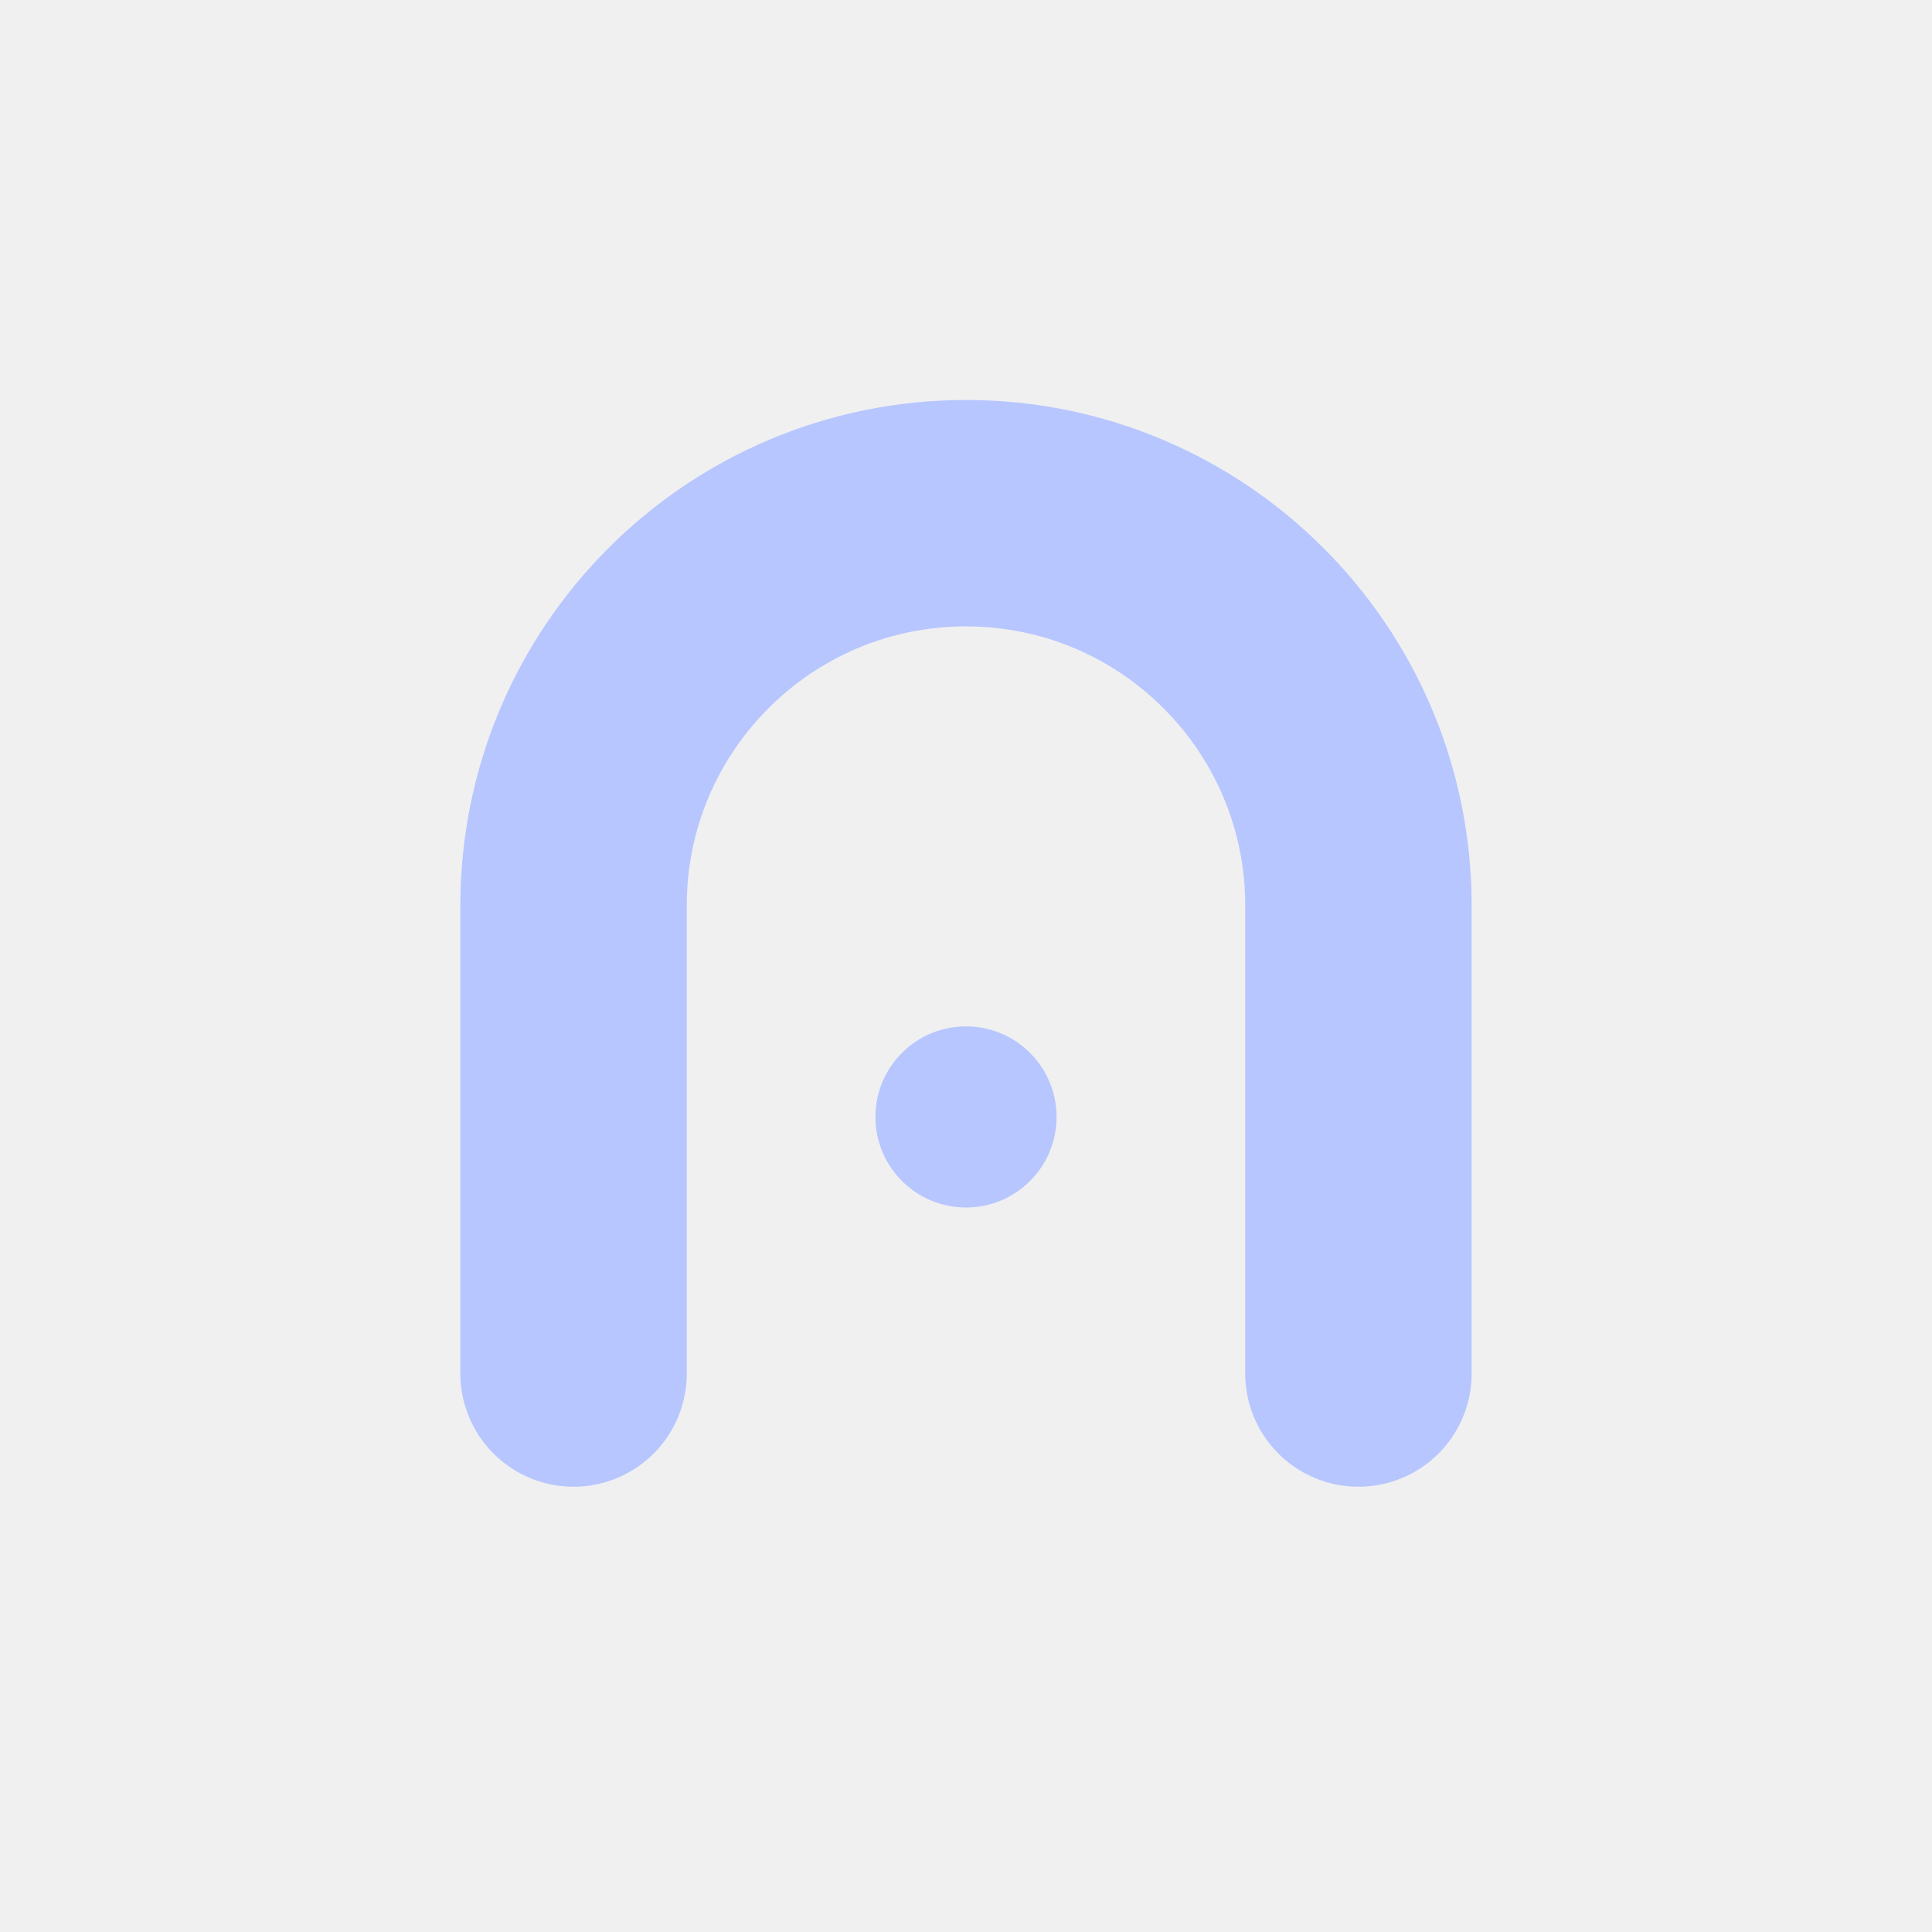
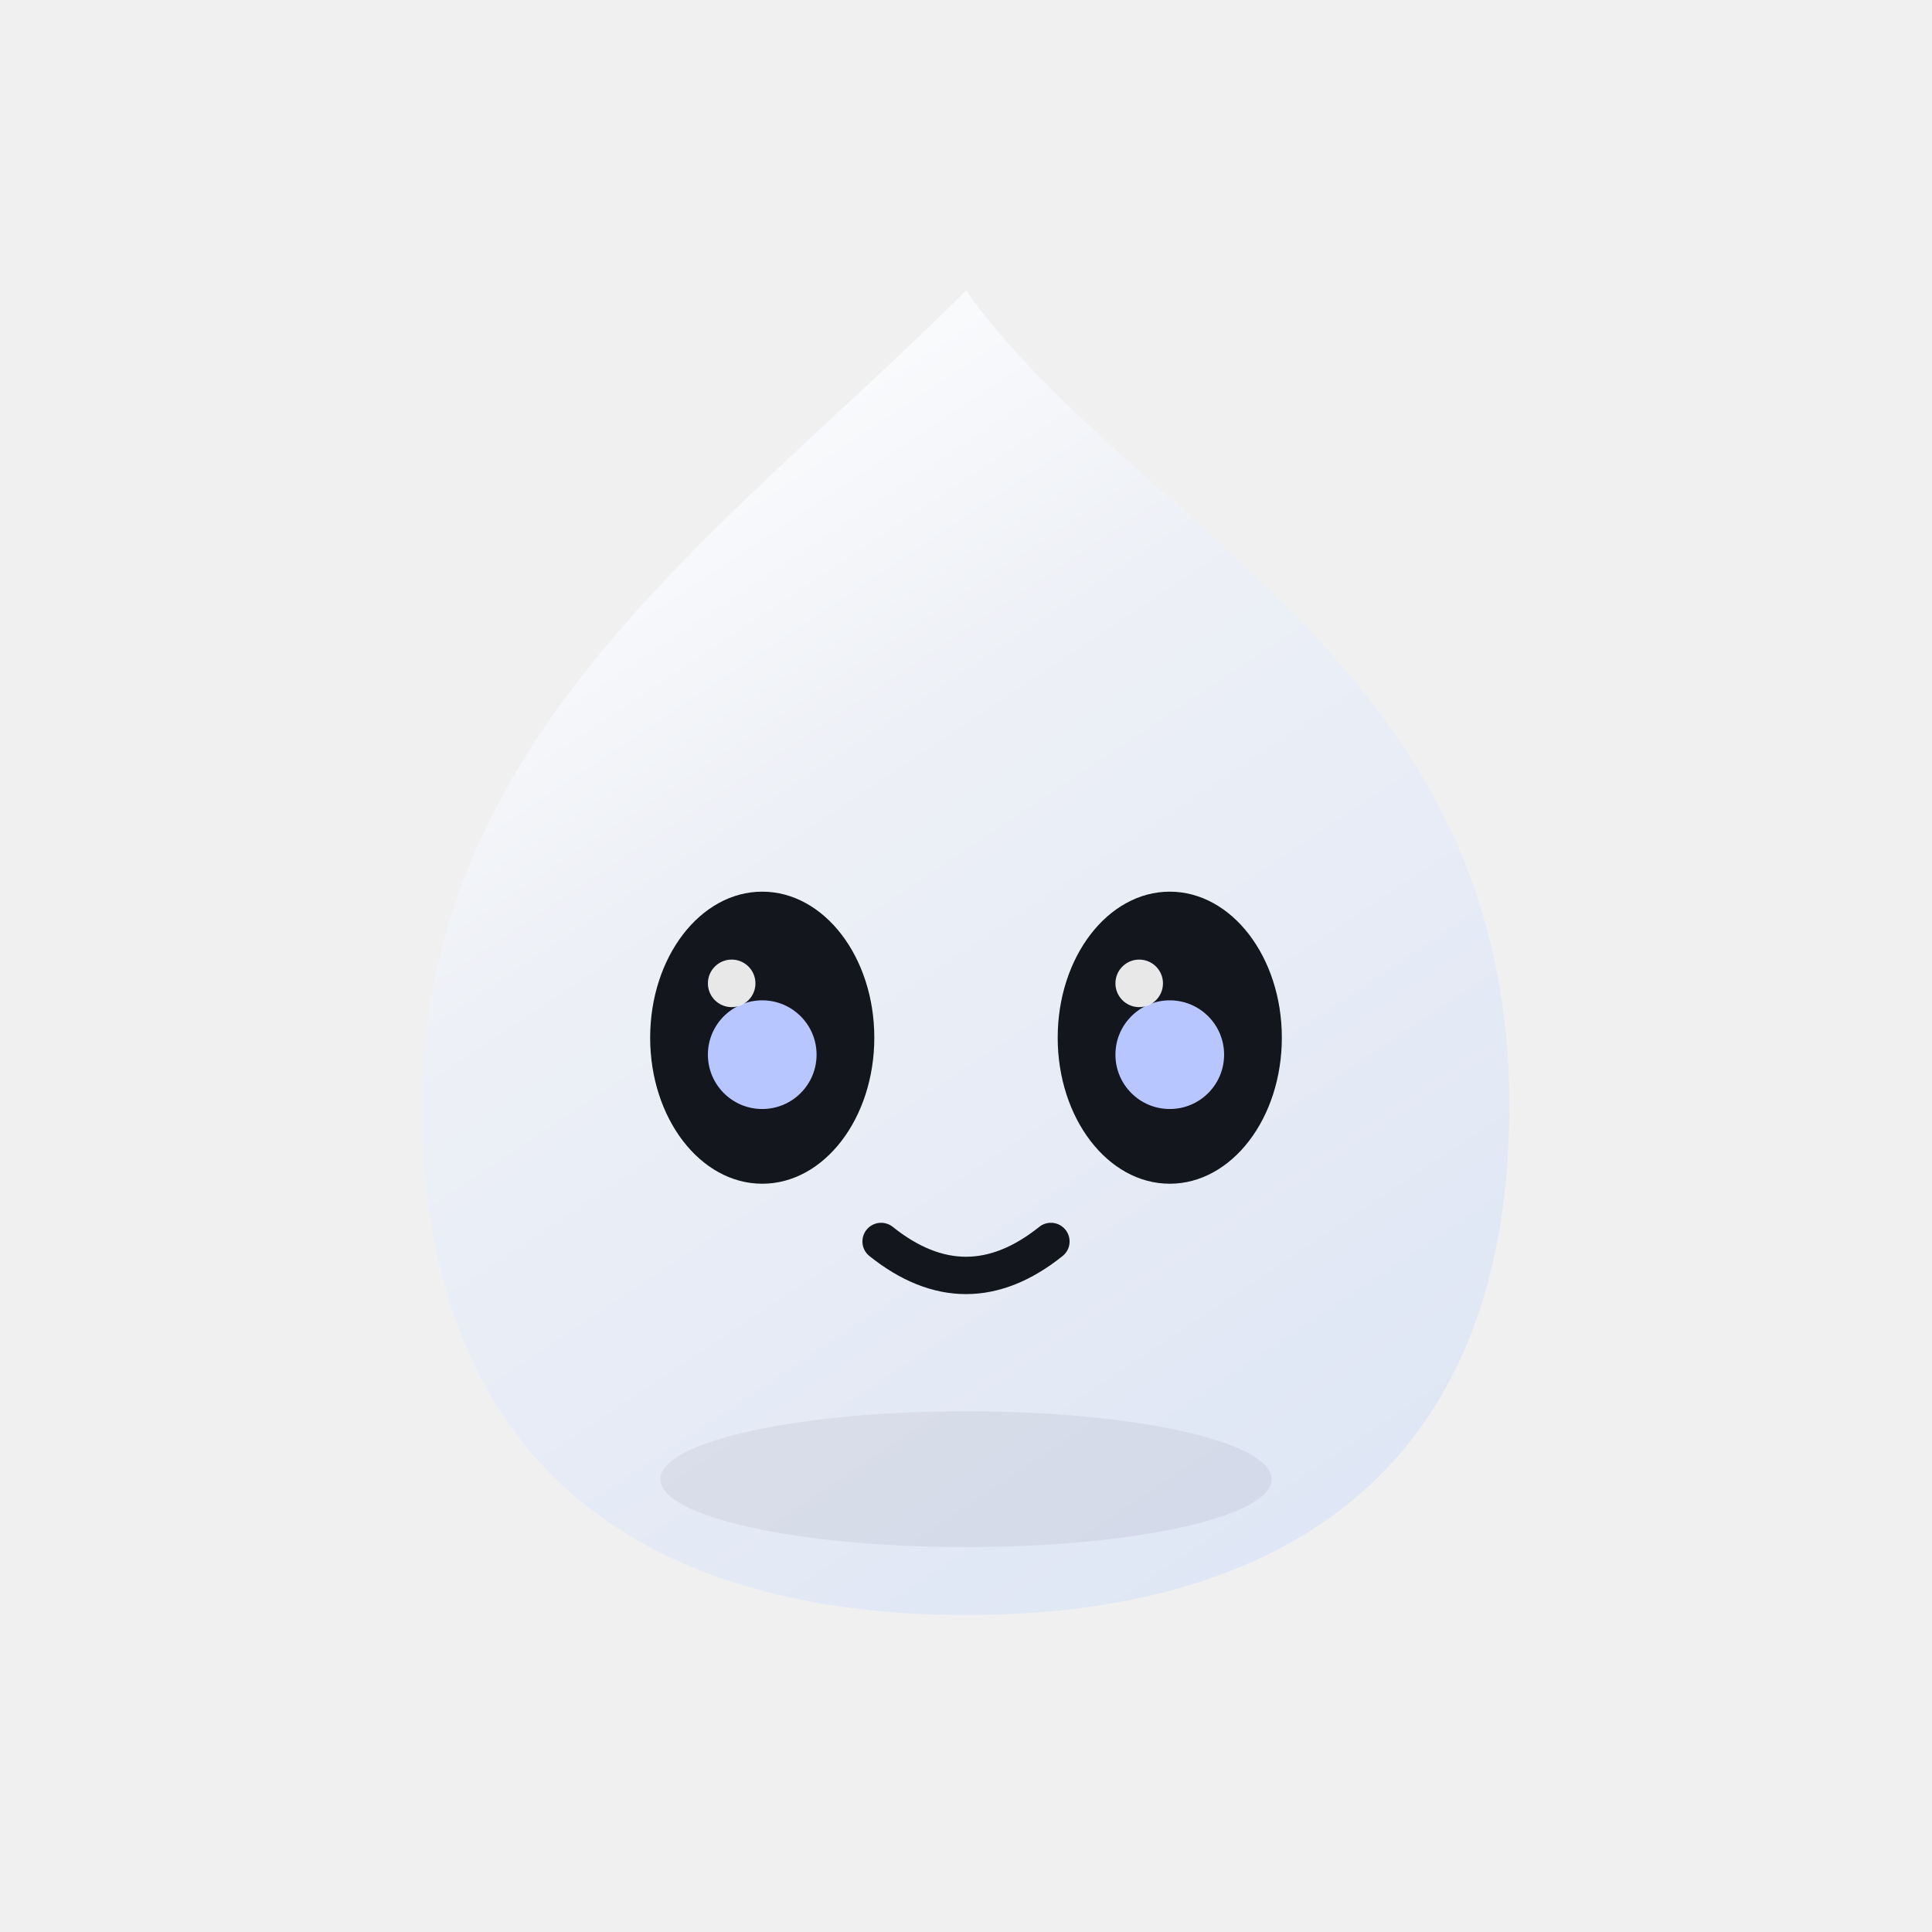
<svg xmlns="http://www.w3.org/2000/svg" viewBox="0 0 256 256" fill="none">
-   <path d="M76 182V120a52 52 0 0 1 104 0v62" stroke="#b7c6ff" stroke-width="30" stroke-linecap="round" />
-   <circle cx="128" cy="148" r="12" fill="#b7c6ff" />
+   <defs>
+     <linearGradient id="pet" x1="12" y1="8" x2="36" y2="44" gradientUnits="userSpaceOnUse">
+       <stop stop-color="#ffffff" />
+       <stop offset=".32" stop-color="#edf0f6" />
+       <stop offset="1" stop-color="#dde5f5" />
+     </linearGradient>
+   </defs>
+   <g transform="translate(20 16) scale(4.5)">
+     <path d="M24 5 C29 12 40 16 40 29 C40 40 33 44 24 44 C15 44 8 40 8 29 C8 18 17 12 24 5Z" fill="url(#pet)" />
+     <ellipse cx="24" cy="40" rx="9" ry="2" fill="#0f1423" opacity=".06" />
+     <g fill="#13161c">
+       <ellipse cx="18" cy="27" rx="3.3" ry="4.3" />
+       <ellipse cx="30" cy="27" rx="3.3" ry="4.3" />
+     </g>
+     <g fill="#b7c6ff">
+       <circle cx="18" cy="27.5" r="1.6" />
+       <circle cx="30" cy="27.5" r="1.6" />
+     </g>
+     <g fill="#fff" opacity=".9">
+       <circle cx="17.1" cy="25.4" r=".7" />
+       <circle cx="29.1" cy="25.4" r=".7" />
+     </g>
+     <path d="M21.5 33 Q24 35 26.5 33" stroke="#13161c" stroke-width="1.1" stroke-linecap="round" />
+   </g>
</svg>
